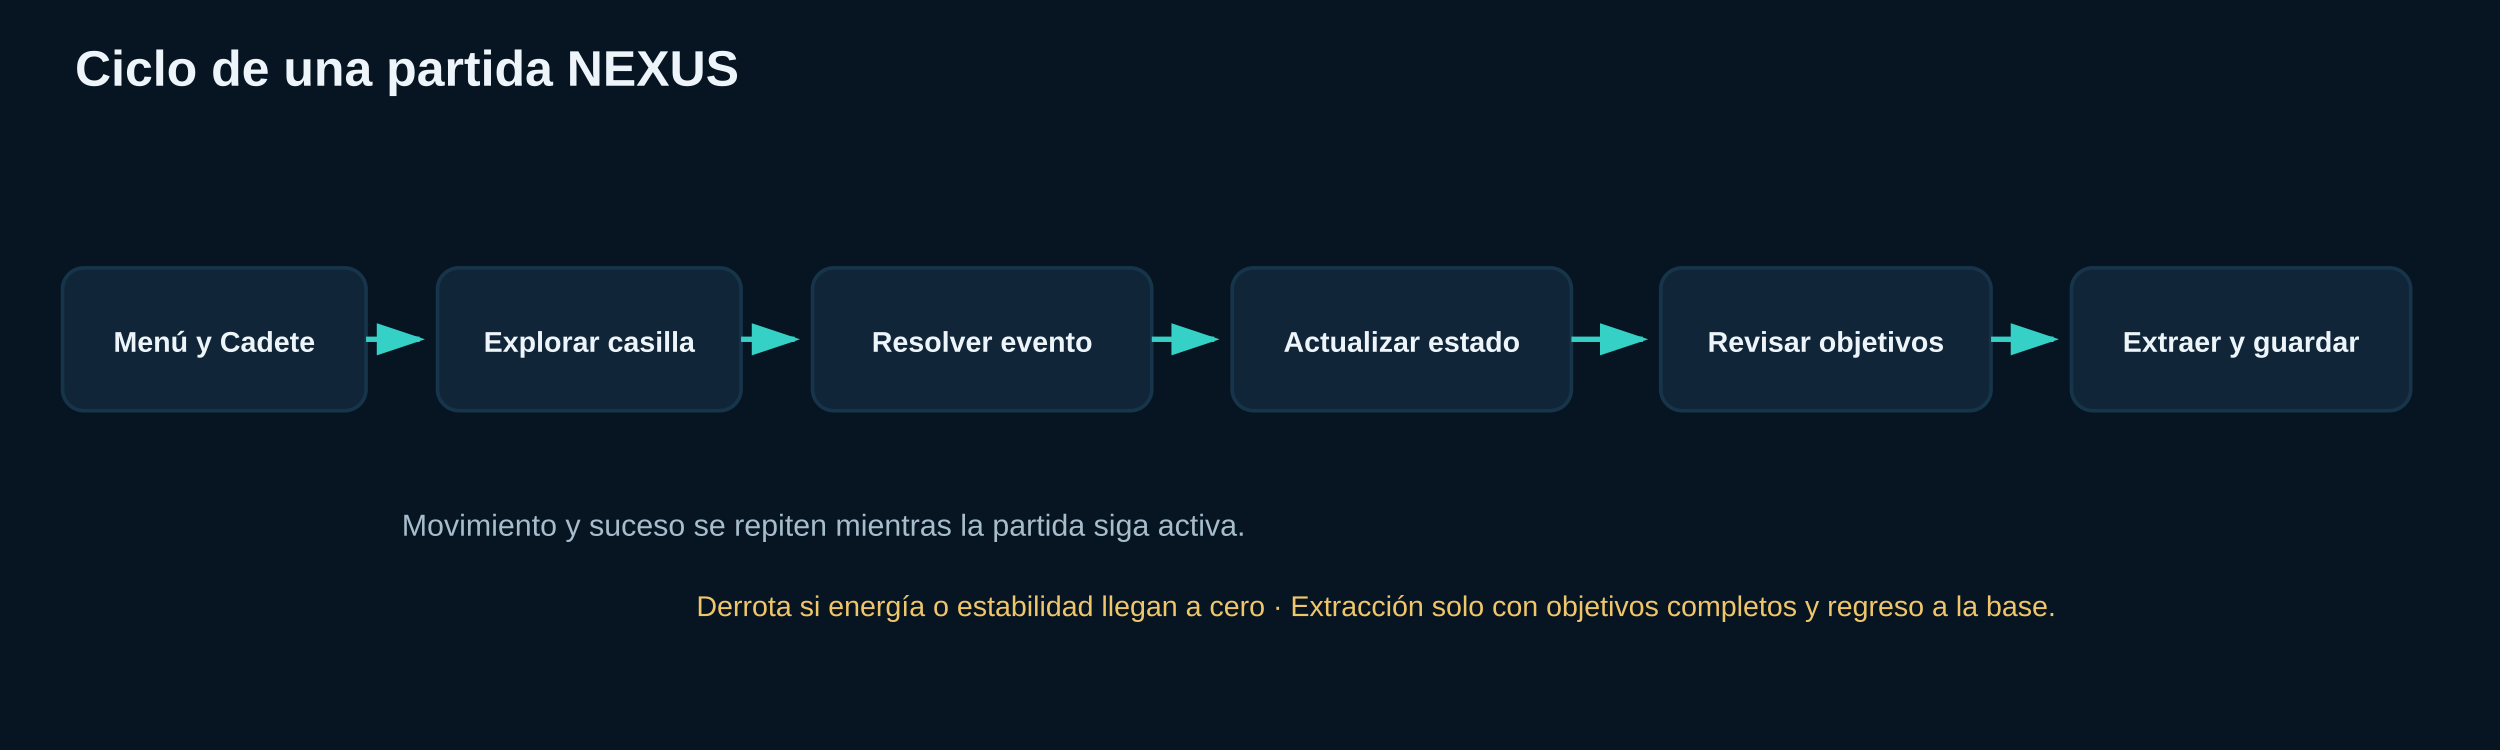
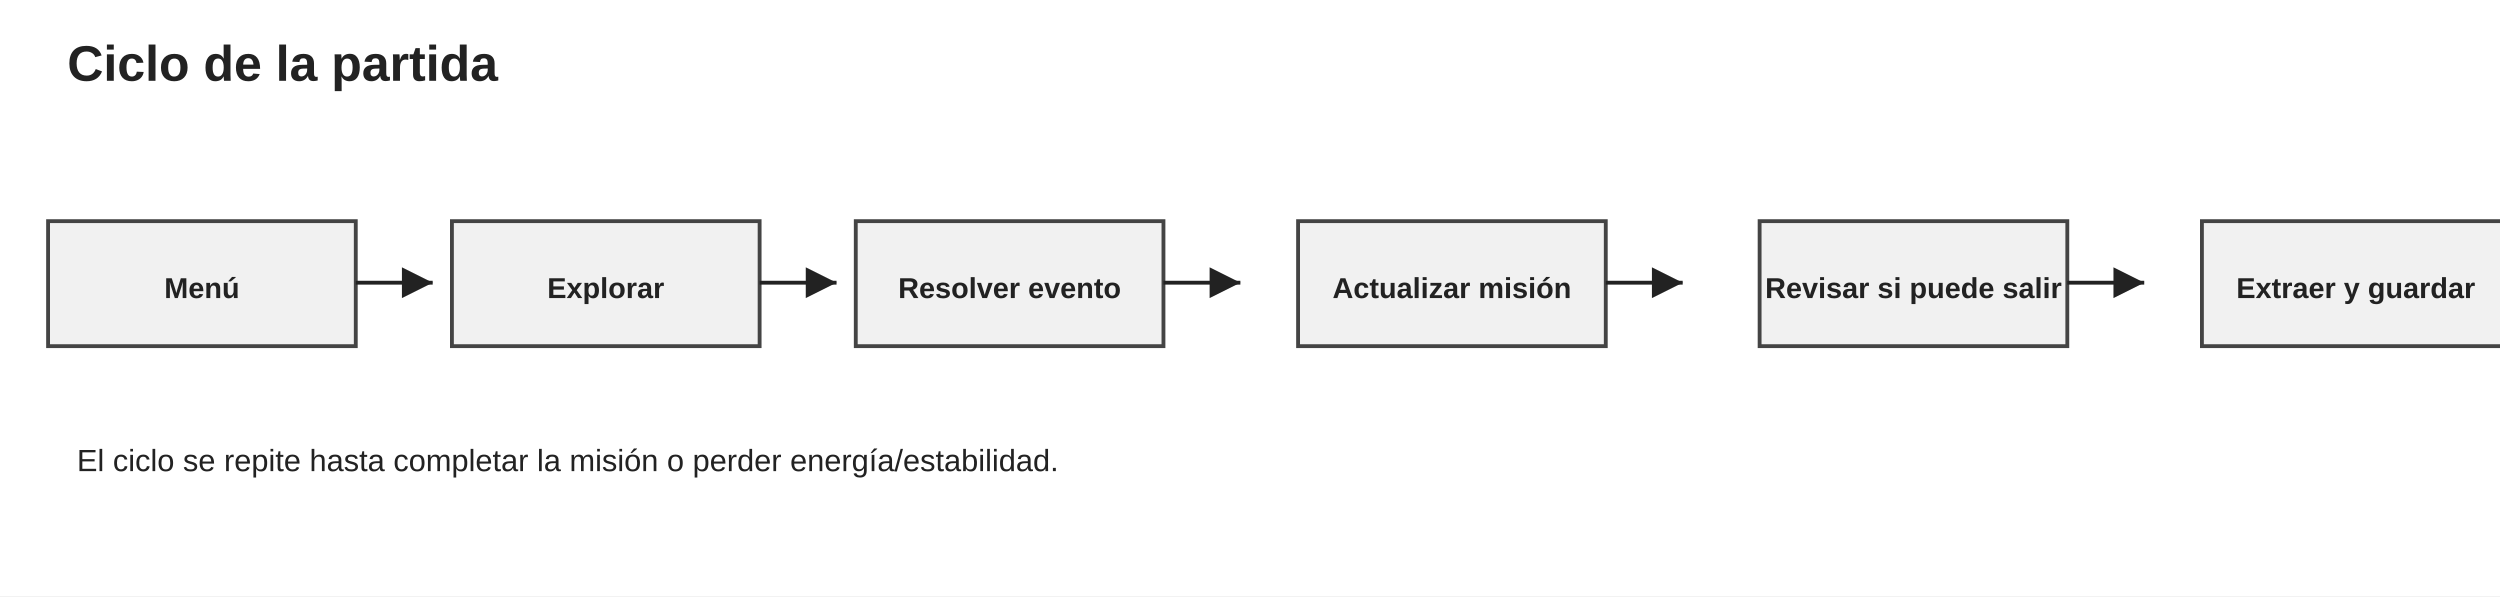
- <svg xmlns="http://www.w3.org/2000/svg" width="1400" height="420" viewBox="0 0 1400 420">
-   <rect width="1400" height="420" fill="#071522" />
-   <text x="42" y="48" fill="#eef5fa" font-size="28" font-family="Arial" font-weight="700">Ciclo de una partida NEXUS</text>
-   <rect x="35" y="150" width="170" height="80" rx="12" fill="#102638" stroke="#17354a" stroke-width="2" />
-   <text x="120.0" text-anchor="middle" y="197" fill="#eef5fa" font-size="16" font-family="Arial" font-weight="700">Menú y Cadete</text>
-   <rect x="245" y="150" width="170" height="80" rx="12" fill="#102638" stroke="#17354a" stroke-width="2" />
-   <text x="330.0" text-anchor="middle" y="197" fill="#eef5fa" font-size="16" font-family="Arial" font-weight="700">Explorar casilla</text>
-   <rect x="455" y="150" width="190" height="80" rx="12" fill="#102638" stroke="#17354a" stroke-width="2" />
-   <text x="550.0" text-anchor="middle" y="197" fill="#eef5fa" font-size="16" font-family="Arial" font-weight="700">Resolver evento</text>
-   <rect x="690" y="150" width="190" height="80" rx="12" fill="#102638" stroke="#17354a" stroke-width="2" />
-   <text x="785.0" text-anchor="middle" y="197" fill="#eef5fa" font-size="16" font-family="Arial" font-weight="700">Actualizar estado</text>
-   <rect x="930" y="150" width="185" height="80" rx="12" fill="#102638" stroke="#17354a" stroke-width="2" />
-   <text x="1022.5" text-anchor="middle" y="197" fill="#eef5fa" font-size="16" font-family="Arial" font-weight="700">Revisar objetivos</text>
-   <rect x="1160" y="150" width="190" height="80" rx="12" fill="#102638" stroke="#17354a" stroke-width="2" />
-   <text x="1255.0" text-anchor="middle" y="197" fill="#eef5fa" font-size="16" font-family="Arial" font-weight="700">Extraer y guardar</text>
-   <path d="M205 190 H235" stroke="#35d0c6" stroke-width="3" marker-end="url(#arrow)" />
-   <path d="M415 190 H445" stroke="#35d0c6" stroke-width="3" marker-end="url(#arrow)" />
-   <path d="M645 190 H680" stroke="#35d0c6" stroke-width="3" marker-end="url(#arrow)" />
-   <path d="M880 190 H920" stroke="#35d0c6" stroke-width="3" marker-end="url(#arrow)" />
-   <path d="M1115 190 H1150" stroke="#35d0c6" stroke-width="3" marker-end="url(#arrow)" />
+ <svg xmlns="http://www.w3.org/2000/svg" width="1300" height="310" viewBox="0 0 1300 310">
+   <rect width="1300" height="310" fill="white" />
+   <text x="35" y="42" font-family="Arial" font-size="26" fill="#222" font-weight="700">Ciclo de la partida</text>
+   <rect x="25" y="115" width="160" height="65" fill="#f1f1f1" stroke="#444" stroke-width="2" />
+   <text x="105" y="155" font-family="Arial" font-size="15" fill="#222" font-weight="700" text-anchor="middle">Menú</text>
+   <rect x="235" y="115" width="160" height="65" fill="#f1f1f1" stroke="#444" stroke-width="2" />
+   <text x="315" y="155" font-family="Arial" font-size="15" fill="#222" font-weight="700" text-anchor="middle">Explorar</text>
+   <rect x="445" y="115" width="160" height="65" fill="#f1f1f1" stroke="#444" stroke-width="2" />
+   <text x="525" y="155" font-family="Arial" font-size="15" fill="#222" font-weight="700" text-anchor="middle">Resolver evento</text>
+   <rect x="675" y="115" width="160" height="65" fill="#f1f1f1" stroke="#444" stroke-width="2" />
+   <text x="755" y="155" font-family="Arial" font-size="15" fill="#222" font-weight="700" text-anchor="middle">Actualizar misión</text>
+   <rect x="915" y="115" width="160" height="65" fill="#f1f1f1" stroke="#444" stroke-width="2" />
+   <text x="995" y="155" font-family="Arial" font-size="15" fill="#222" font-weight="700" text-anchor="middle">Revisar si puede salir</text>
+   <rect x="1145" y="115" width="160" height="65" fill="#f1f1f1" stroke="#444" stroke-width="2" />
+   <text x="1225" y="155" font-family="Arial" font-size="15" fill="#222" font-weight="700" text-anchor="middle">Extraer y guardar</text>
+   <path d="M185 147 H225" stroke="#222" stroke-width="2" marker-end="url(#a)" />
+   <path d="M395 147 H435" stroke="#222" stroke-width="2" marker-end="url(#a)" />
+   <path d="M605 147 H645" stroke="#222" stroke-width="2" marker-end="url(#a)" />
+   <path d="M835 147 H875" stroke="#222" stroke-width="2" marker-end="url(#a)" />
+   <path d="M1075 147 H1115" stroke="#222" stroke-width="2" marker-end="url(#a)" />
+   <text x="40" y="245" font-family="Arial" font-size="16" fill="#222" font-weight="400">El ciclo se repite hasta completar la misión o perder energía/estabilidad.</text>
  <defs>
-     <marker id="arrow" markerWidth="10" markerHeight="10" refX="8" refY="3" orient="auto">
-       <path d="M0,0 L0,6 L9,3 z" fill="#35d0c6" />
+     <marker id="a" markerWidth="9" markerHeight="9" refX="8" refY="4" orient="auto">
+       <path d="M0 0 L8 4 L0 8 z" fill="#222" />
    </marker>
  </defs>
-   <text x="225" y="300" fill="#a7bdcc" font-size="17" font-family="Arial" font-weight="400">Movimiento y suceso se repiten mientras la partida siga activa.</text>
-   <text x="390" y="345" fill="#f0c66a" font-size="16" font-family="Arial" font-weight="400">Derrota si energía o estabilidad llegan a cero · Extracción solo con objetivos completos y regreso a la base.</text>
</svg>
